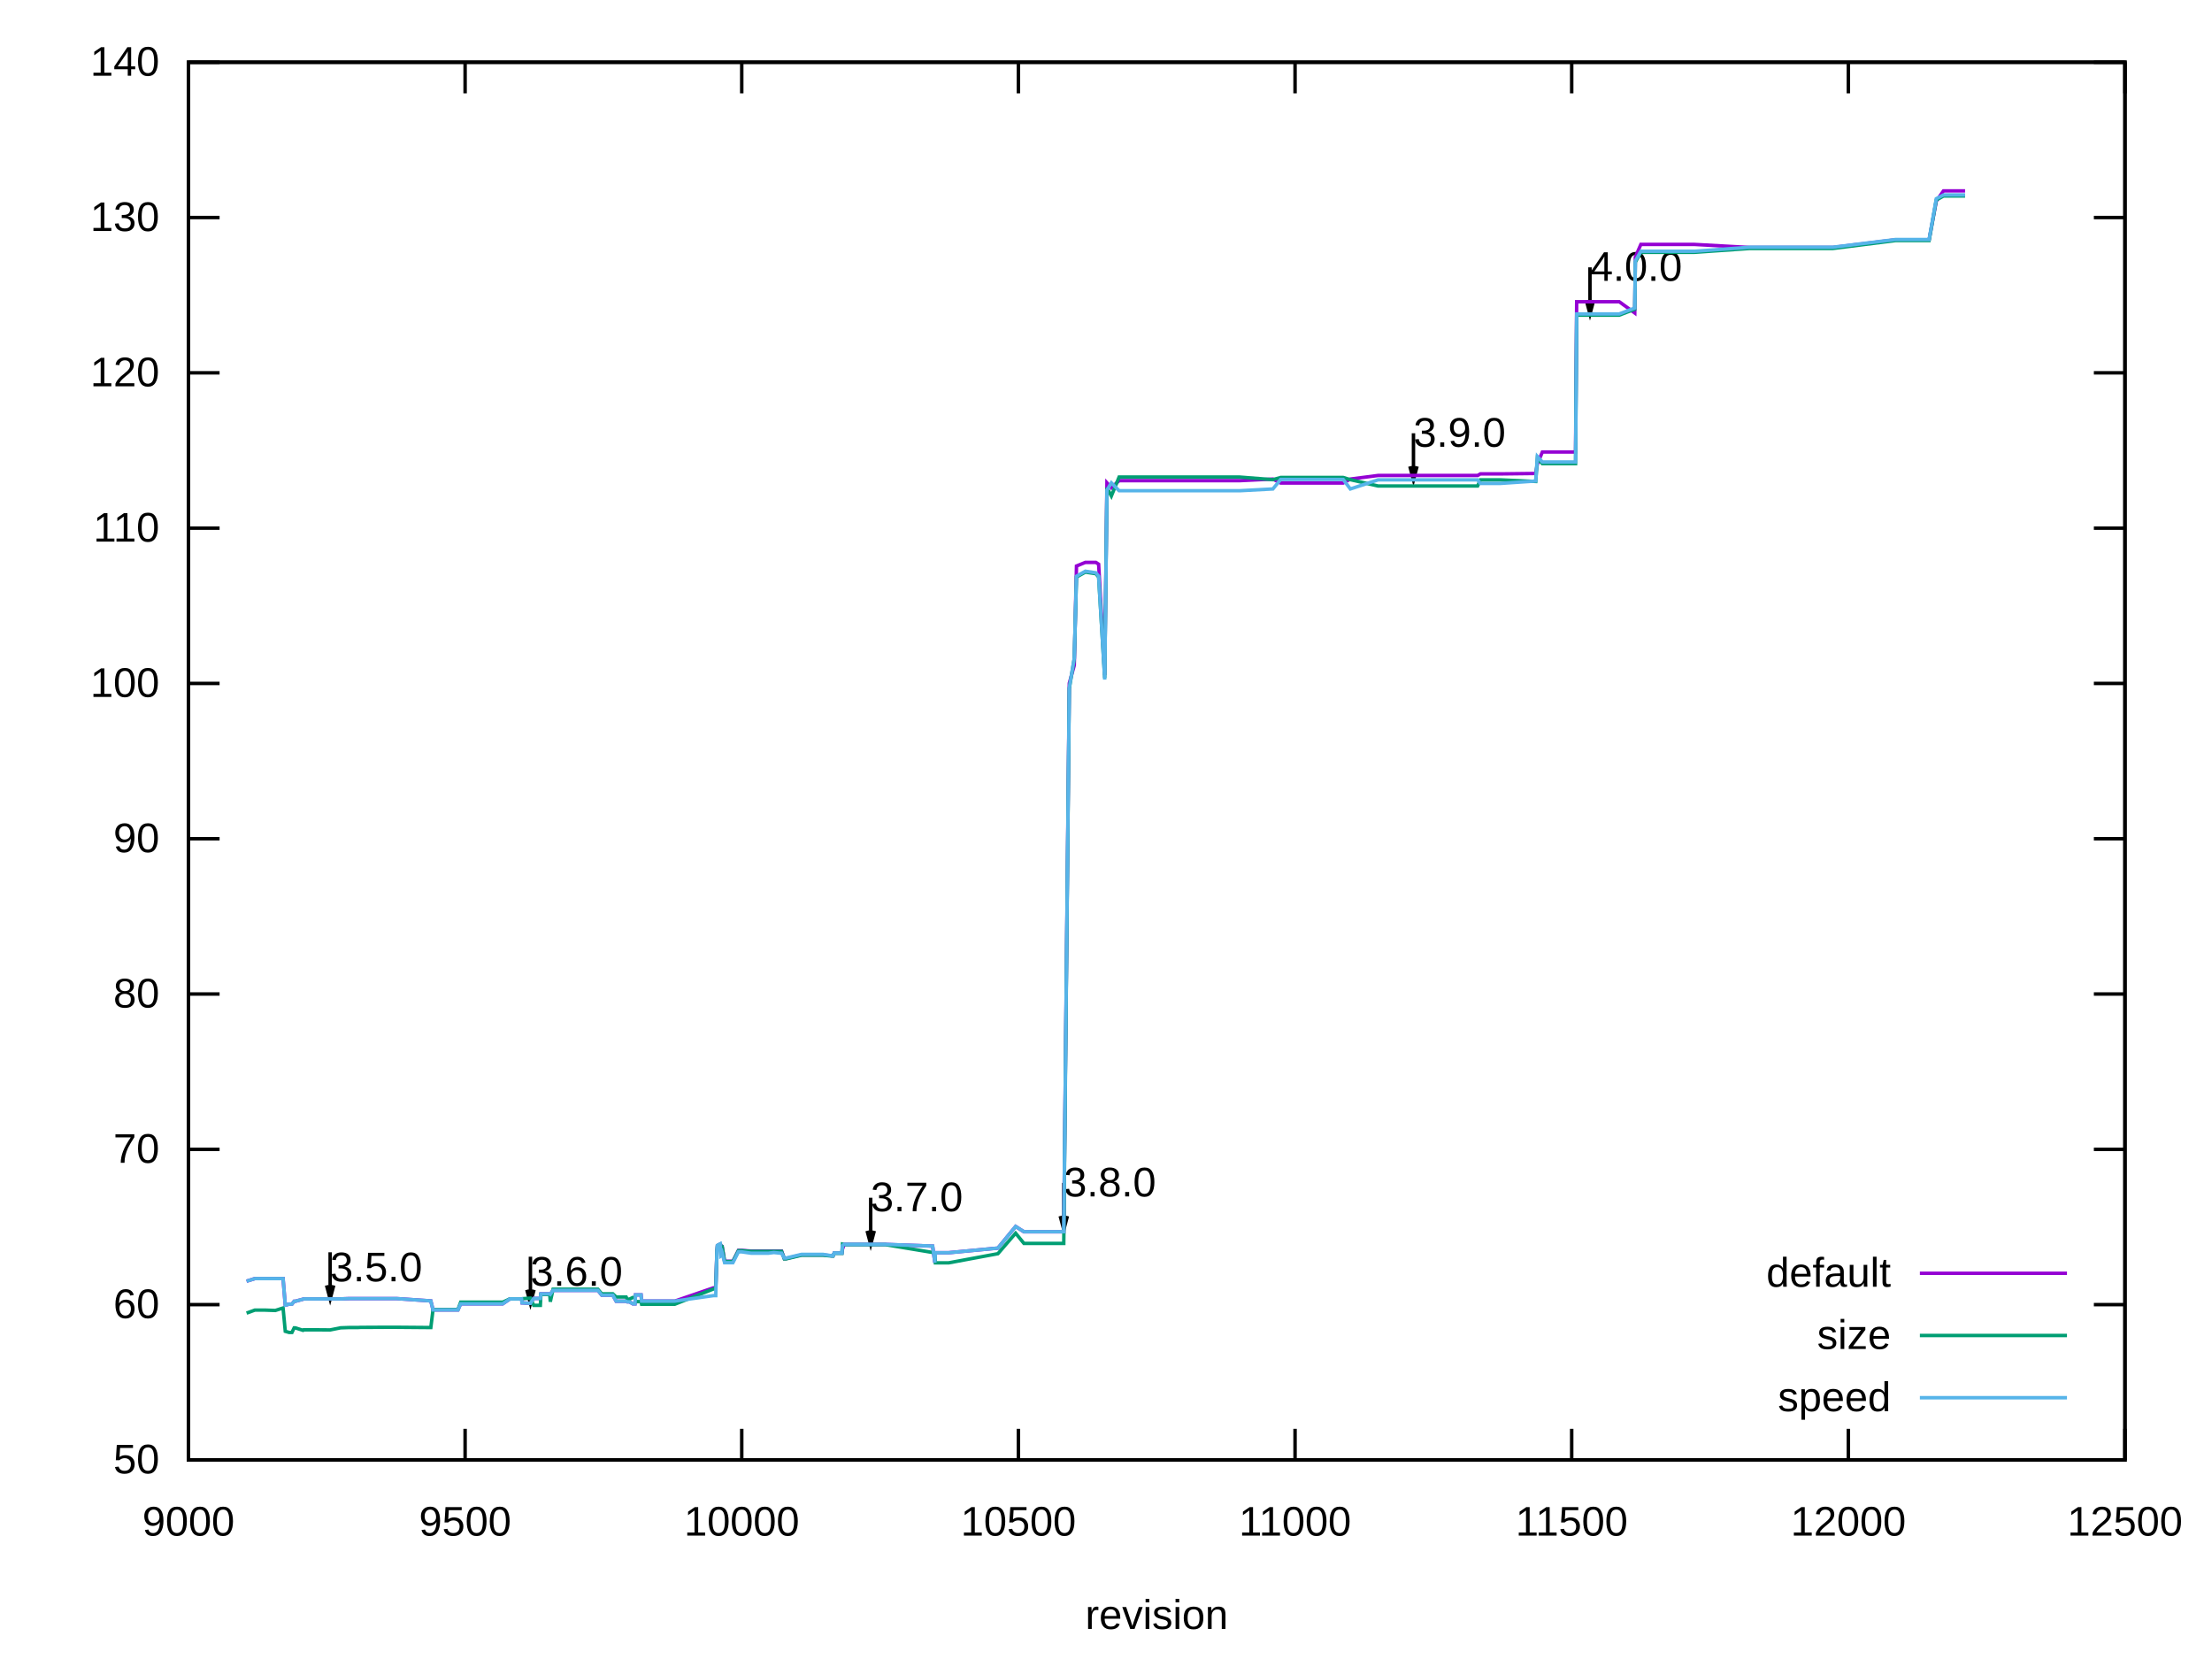
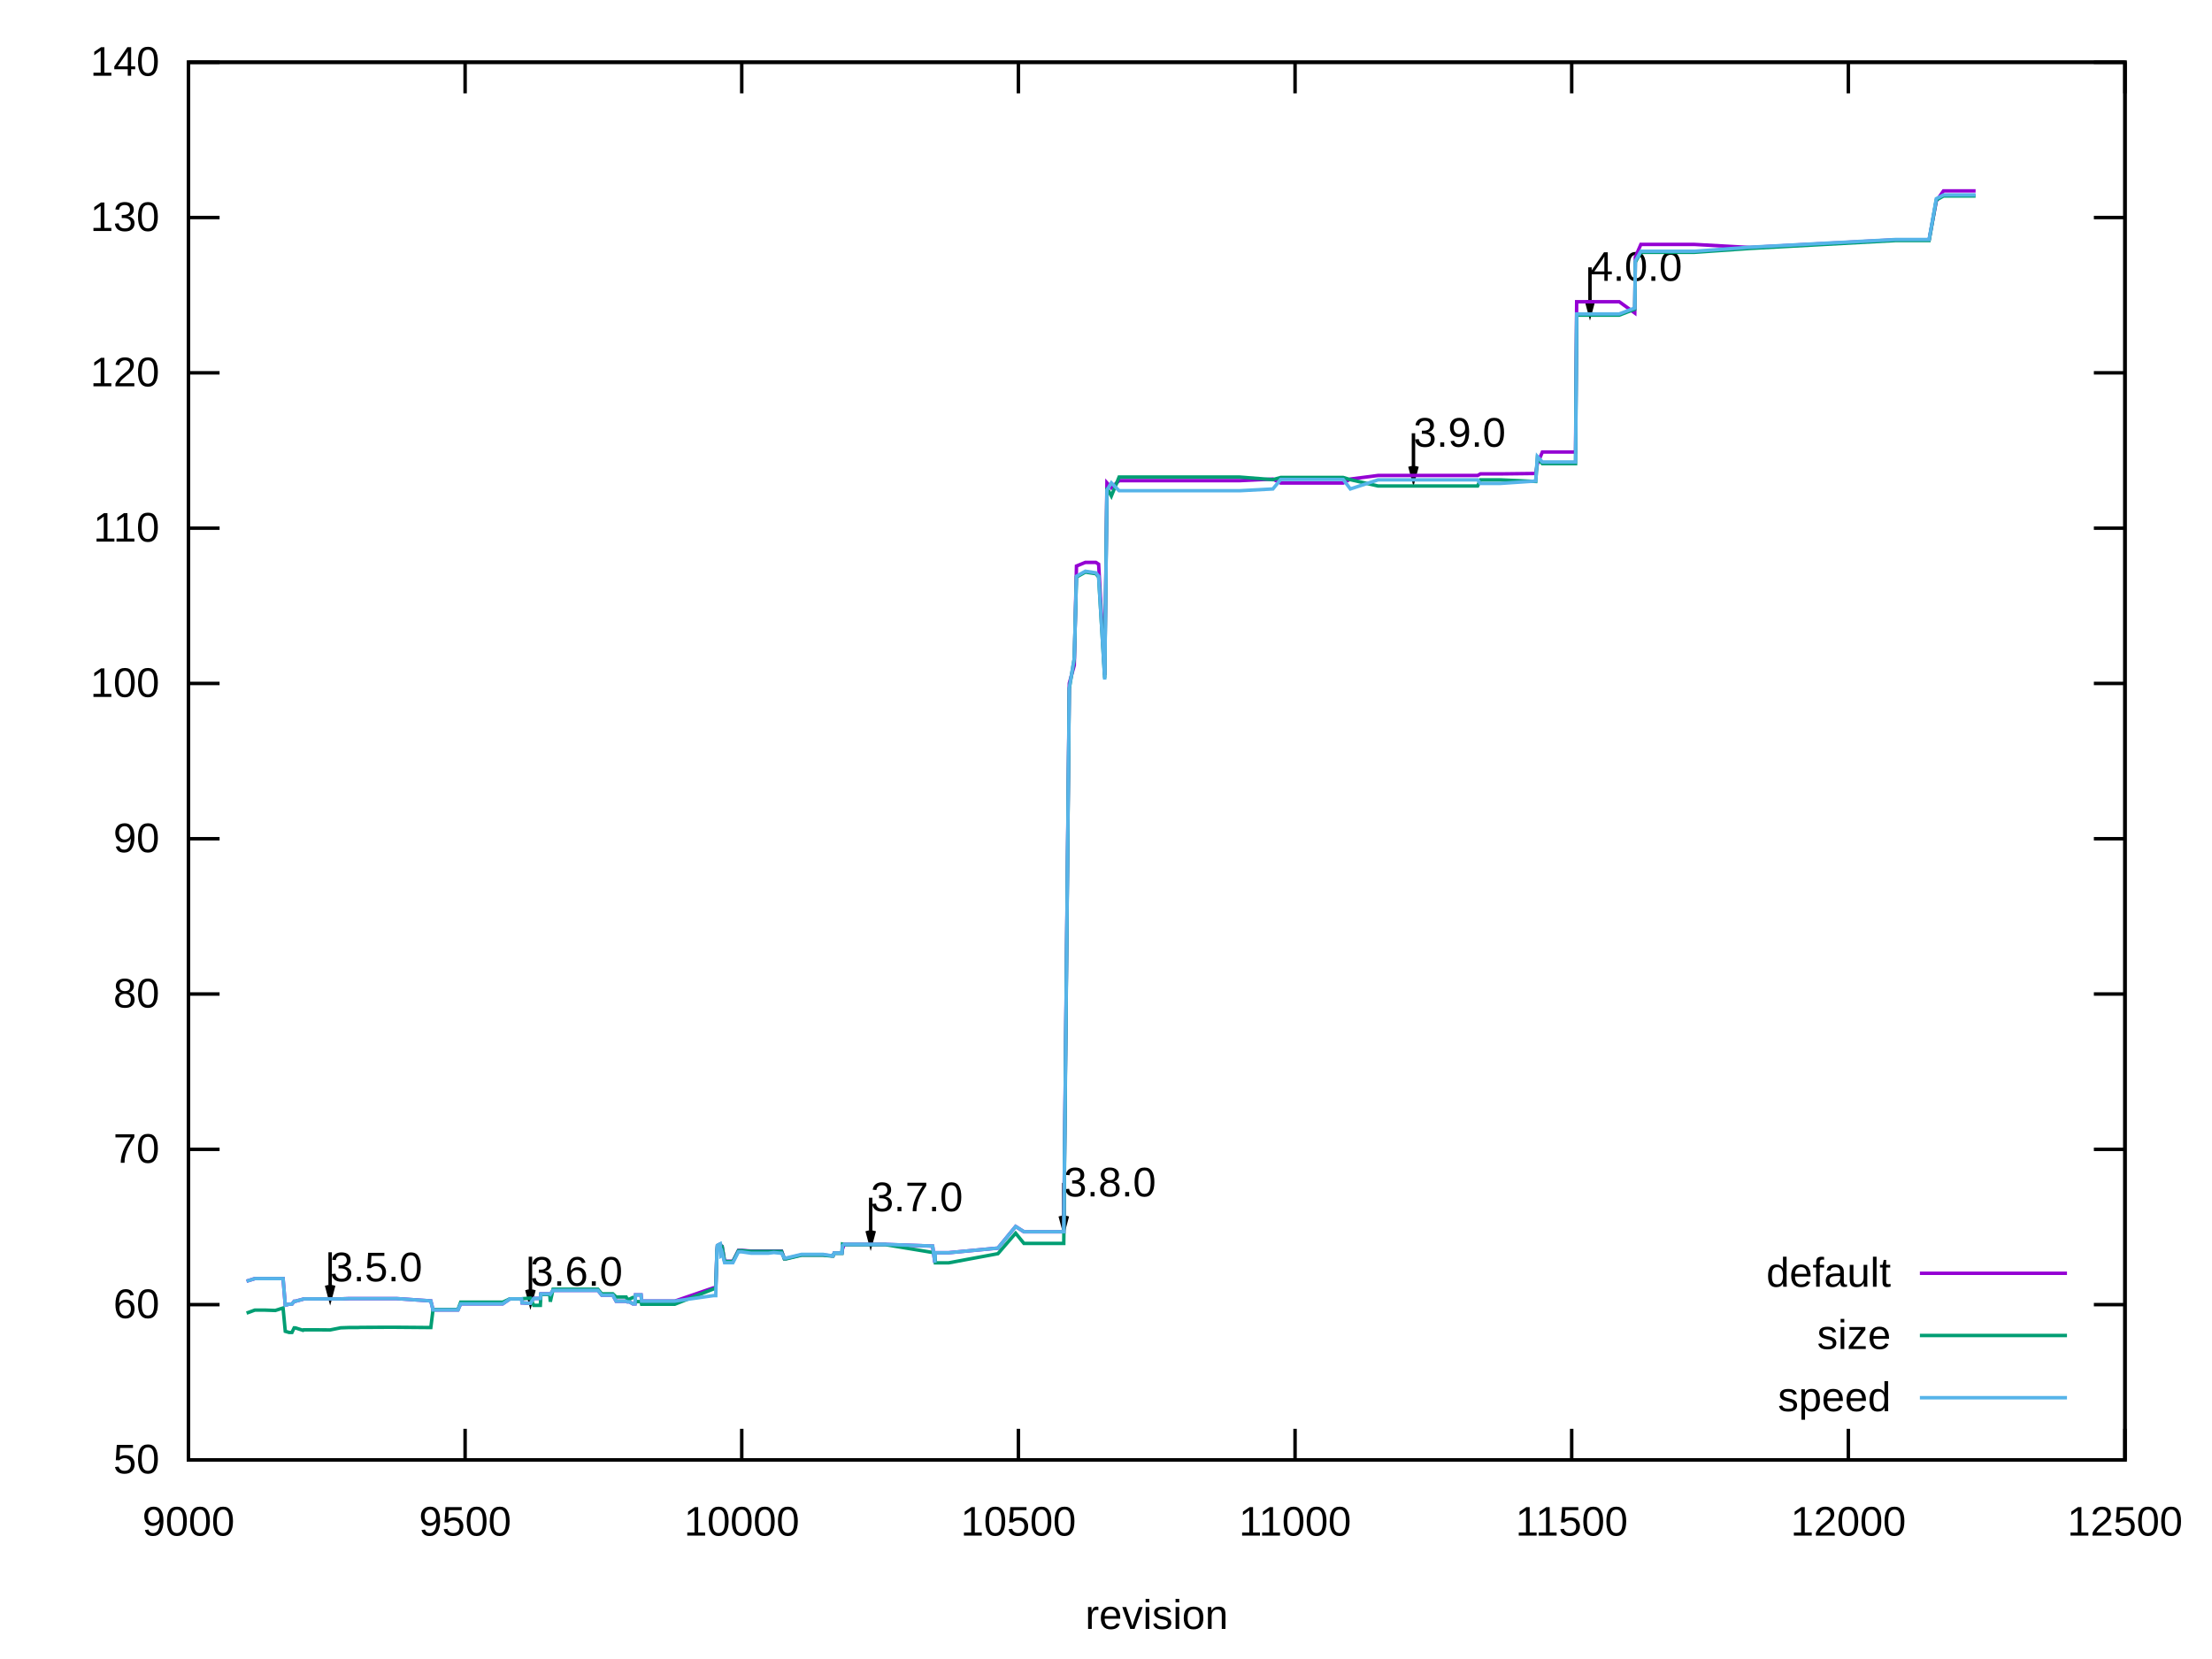
<svg xmlns="http://www.w3.org/2000/svg" xmlns:xlink="http://www.w3.org/1999/xlink" width="640" height="480" viewBox="0 0 640 480">
  <g id="gnuplot_canvas">
    <rect x="0" y="0" width="640" height="480" fill="none" />
    <defs>
      <circle id="gpDot" r="0.5" stroke-width="0.5" stroke="currentColor" />
      <path id="gpPt0" stroke-width="0.222" stroke="currentColor" d="M-1,0 h2 M0,-1 v2" />
      <path id="gpPt1" stroke-width="0.222" stroke="currentColor" d="M-1,-1 L1,1 M1,-1 L-1,1" />
      <path id="gpPt2" stroke-width="0.222" stroke="currentColor" d="M-1,0 L1,0 M0,-1 L0,1 M-1,-1 L1,1 M-1,1 L1,-1" />
      <rect id="gpPt3" stroke-width="0.222" stroke="currentColor" x="-1" y="-1" width="2" height="2" />
      <rect id="gpPt4" stroke-width="0.222" stroke="currentColor" fill="currentColor" x="-1" y="-1" width="2" height="2" />
      <circle id="gpPt5" stroke-width="0.222" stroke="currentColor" cx="0" cy="0" r="1" />
      <use xlink:href="#gpPt5" id="gpPt6" fill="currentColor" stroke="none" />
      <path id="gpPt7" stroke-width="0.222" stroke="currentColor" d="M0,-1.33 L-1.33,0.67 L1.33,0.67 z" />
      <use xlink:href="#gpPt7" id="gpPt8" fill="currentColor" stroke="none" />
      <use xlink:href="#gpPt7" id="gpPt9" stroke="currentColor" transform="rotate(180)" />
      <use xlink:href="#gpPt9" id="gpPt10" fill="currentColor" stroke="none" />
      <use xlink:href="#gpPt3" id="gpPt11" stroke="currentColor" transform="rotate(45)" />
      <use xlink:href="#gpPt11" id="gpPt12" fill="currentColor" stroke="none" />
      <path id="gpPt13" stroke-width="0.222" stroke="currentColor" d="M0,1.330 L1.265,0.411 L0.782,-1.067 L-0.782,-1.076 L-1.265,0.411 z" />
      <use xlink:href="#gpPt13" id="gpPt14" fill="currentColor" stroke="none" />
      <filter id="textbox" filterUnits="objectBoundingBox" x="0" y="0" height="1" width="1">
        <feFlood flood-color="white" flood-opacity="1" result="bgnd" />
        <feComposite in="SourceGraphic" in2="bgnd" operator="atop" />
      </filter>
      <filter id="greybox" filterUnits="objectBoundingBox" x="0" y="0" height="1" width="1">
        <feFlood flood-color="lightgrey" flood-opacity="1" result="grey" />
        <feComposite in="SourceGraphic" in2="grey" operator="atop" />
      </filter>
    </defs>
    <g fill="none" color="white" stroke="currentColor" stroke-width="1.00" stroke-linecap="butt" stroke-linejoin="miter">
</g>
    <g fill="none" color="black" stroke="currentColor" stroke-width="1.00" stroke-linecap="butt" stroke-linejoin="miter">
      <path stroke="black" d="M54.53,422.40 L63.53,422.40 M614.82,422.40 L605.82,422.40  " />
      <g transform="translate(46.14,426.30)" stroke="none" fill="black" font-family="Arial" font-size="12.00" text-anchor="end">
        <text>
          <tspan font-family="Arial"> 50</tspan>
        </text>
      </g>
    </g>
    <g fill="none" color="black" stroke="currentColor" stroke-width="1.00" stroke-linecap="butt" stroke-linejoin="miter">
      <path stroke="black" d="M54.53,377.47 L63.53,377.47 M614.82,377.47 L605.82,377.47  " />
      <g transform="translate(46.14,381.37)" stroke="none" fill="black" font-family="Arial" font-size="12.00" text-anchor="end">
        <text>
          <tspan font-family="Arial"> 60</tspan>
        </text>
      </g>
    </g>
    <g fill="none" color="black" stroke="currentColor" stroke-width="1.00" stroke-linecap="butt" stroke-linejoin="miter">
      <path stroke="black" d="M54.53,332.54 L63.53,332.54 M614.82,332.54 L605.82,332.54  " />
      <g transform="translate(46.14,336.44)" stroke="none" fill="black" font-family="Arial" font-size="12.00" text-anchor="end">
        <text>
          <tspan font-family="Arial"> 70</tspan>
        </text>
      </g>
    </g>
    <g fill="none" color="black" stroke="currentColor" stroke-width="1.00" stroke-linecap="butt" stroke-linejoin="miter">
      <path stroke="black" d="M54.53,287.60 L63.53,287.60 M614.82,287.60 L605.82,287.60  " />
      <g transform="translate(46.14,291.50)" stroke="none" fill="black" font-family="Arial" font-size="12.00" text-anchor="end">
        <text>
          <tspan font-family="Arial"> 80</tspan>
        </text>
      </g>
    </g>
    <g fill="none" color="black" stroke="currentColor" stroke-width="1.00" stroke-linecap="butt" stroke-linejoin="miter">
      <path stroke="black" d="M54.53,242.67 L63.53,242.67 M614.82,242.67 L605.82,242.67  " />
      <g transform="translate(46.14,246.57)" stroke="none" fill="black" font-family="Arial" font-size="12.00" text-anchor="end">
        <text>
          <tspan font-family="Arial"> 90</tspan>
        </text>
      </g>
    </g>
    <g fill="none" color="black" stroke="currentColor" stroke-width="1.00" stroke-linecap="butt" stroke-linejoin="miter">
      <path stroke="black" d="M54.53,197.74 L63.53,197.74 M614.82,197.74 L605.82,197.74  " />
      <g transform="translate(46.14,201.64)" stroke="none" fill="black" font-family="Arial" font-size="12.00" text-anchor="end">
        <text>
          <tspan font-family="Arial"> 100</tspan>
        </text>
      </g>
    </g>
    <g fill="none" color="black" stroke="currentColor" stroke-width="1.00" stroke-linecap="butt" stroke-linejoin="miter">
      <path stroke="black" d="M54.53,152.81 L63.53,152.81 M614.82,152.81 L605.82,152.81  " />
      <g transform="translate(46.14,156.71)" stroke="none" fill="black" font-family="Arial" font-size="12.00" text-anchor="end">
        <text>
          <tspan font-family="Arial"> 110</tspan>
        </text>
      </g>
    </g>
    <g fill="none" color="black" stroke="currentColor" stroke-width="1.00" stroke-linecap="butt" stroke-linejoin="miter">
      <path stroke="black" d="M54.53,107.87 L63.53,107.87 M614.82,107.87 L605.82,107.87  " />
      <g transform="translate(46.14,111.77)" stroke="none" fill="black" font-family="Arial" font-size="12.00" text-anchor="end">
        <text>
          <tspan font-family="Arial"> 120</tspan>
        </text>
      </g>
    </g>
    <g fill="none" color="black" stroke="currentColor" stroke-width="1.00" stroke-linecap="butt" stroke-linejoin="miter">
      <path stroke="black" d="M54.53,62.94 L63.53,62.94 M614.82,62.94 L605.82,62.94  " />
      <g transform="translate(46.14,66.84)" stroke="none" fill="black" font-family="Arial" font-size="12.00" text-anchor="end">
        <text>
          <tspan font-family="Arial"> 130</tspan>
        </text>
      </g>
    </g>
    <g fill="none" color="black" stroke="currentColor" stroke-width="1.00" stroke-linecap="butt" stroke-linejoin="miter">
      <path stroke="black" d="M54.53,18.01 L63.53,18.01 M614.82,18.01 L605.82,18.01  " />
      <g transform="translate(46.14,21.91)" stroke="none" fill="black" font-family="Arial" font-size="12.00" text-anchor="end">
        <text>
          <tspan font-family="Arial"> 140</tspan>
        </text>
      </g>
    </g>
    <g fill="none" color="black" stroke="currentColor" stroke-width="1.00" stroke-linecap="butt" stroke-linejoin="miter">
      <path stroke="black" d="M54.53,422.40 L54.53,413.40 M54.53,18.01 L54.53,27.01  " />
      <g transform="translate(54.53,444.30)" stroke="none" fill="black" font-family="Arial" font-size="12.00" text-anchor="middle">
        <text>
          <tspan font-family="Arial"> 9000</tspan>
        </text>
      </g>
    </g>
    <g fill="none" color="black" stroke="currentColor" stroke-width="1.00" stroke-linecap="butt" stroke-linejoin="miter">
      <path stroke="black" d="M134.57,422.40 L134.57,413.40 M134.57,18.01 L134.57,27.01  " />
      <g transform="translate(134.57,444.30)" stroke="none" fill="black" font-family="Arial" font-size="12.00" text-anchor="middle">
        <text>
          <tspan font-family="Arial"> 9500</tspan>
        </text>
      </g>
    </g>
    <g fill="none" color="black" stroke="currentColor" stroke-width="1.00" stroke-linecap="butt" stroke-linejoin="miter">
      <path stroke="black" d="M214.61,422.40 L214.61,413.40 M214.61,18.01 L214.61,27.01  " />
      <g transform="translate(214.61,444.30)" stroke="none" fill="black" font-family="Arial" font-size="12.00" text-anchor="middle">
        <text>
          <tspan font-family="Arial"> 10000</tspan>
        </text>
      </g>
    </g>
    <g fill="none" color="black" stroke="currentColor" stroke-width="1.00" stroke-linecap="butt" stroke-linejoin="miter">
      <path stroke="black" d="M294.65,422.40 L294.65,413.40 M294.65,18.01 L294.65,27.01  " />
      <g transform="translate(294.65,444.30)" stroke="none" fill="black" font-family="Arial" font-size="12.00" text-anchor="middle">
        <text>
          <tspan font-family="Arial"> 10500</tspan>
        </text>
      </g>
    </g>
    <g fill="none" color="black" stroke="currentColor" stroke-width="1.00" stroke-linecap="butt" stroke-linejoin="miter">
      <path stroke="black" d="M374.70,422.40 L374.70,413.40 M374.70,18.01 L374.70,27.01  " />
      <g transform="translate(374.70,444.30)" stroke="none" fill="black" font-family="Arial" font-size="12.00" text-anchor="middle">
        <text>
          <tspan font-family="Arial"> 11000</tspan>
        </text>
      </g>
    </g>
    <g fill="none" color="black" stroke="currentColor" stroke-width="1.00" stroke-linecap="butt" stroke-linejoin="miter">
      <path stroke="black" d="M454.74,422.40 L454.74,413.40 M454.74,18.01 L454.74,27.01  " />
      <g transform="translate(454.74,444.30)" stroke="none" fill="black" font-family="Arial" font-size="12.00" text-anchor="middle">
        <text>
          <tspan font-family="Arial"> 11500</tspan>
        </text>
      </g>
    </g>
    <g fill="none" color="black" stroke="currentColor" stroke-width="1.00" stroke-linecap="butt" stroke-linejoin="miter">
      <path stroke="black" d="M534.78,422.40 L534.78,413.40 M534.78,18.01 L534.78,27.01  " />
      <g transform="translate(534.78,444.30)" stroke="none" fill="black" font-family="Arial" font-size="12.00" text-anchor="middle">
        <text>
          <tspan font-family="Arial"> 12000</tspan>
        </text>
      </g>
    </g>
    <g fill="none" color="black" stroke="currentColor" stroke-width="1.00" stroke-linecap="butt" stroke-linejoin="miter">
      <path stroke="black" d="M614.82,422.40 L614.82,413.40 M614.82,18.01 L614.82,27.01  " />
      <g transform="translate(614.82,444.30)" stroke="none" fill="black" font-family="Arial" font-size="12.00" text-anchor="middle">
        <text>
          <tspan font-family="Arial"> 12500</tspan>
        </text>
      </g>
    </g>
    <g fill="none" color="black" stroke="currentColor" stroke-width="1.00" stroke-linecap="butt" stroke-linejoin="miter">
</g>
    <g fill="none" color="black" stroke="currentColor" stroke-width="1.00" stroke-linecap="butt" stroke-linejoin="miter">
      <path stroke="black" d="M54.53,18.01 L54.53,422.40 L614.82,422.40 L614.82,18.01 L54.53,18.01 Z  " />
      <g transform="translate(95.51,370.73)" stroke="none" fill="black" font-family="Arial" font-size="12.00" text-anchor="start">
        <text>
          <tspan font-family="Arial">3.5.0</tspan>
        </text>
      </g>
      <g transform="translate(153.46,372.00)" stroke="none" fill="black" font-family="Arial" font-size="12.00" text-anchor="start">
        <text>
          <tspan font-family="Arial">3.6.0</tspan>
        </text>
      </g>
      <g transform="translate(251.91,350.45)" stroke="none" fill="black" font-family="Arial" font-size="12.00" text-anchor="start">
        <text>
          <tspan font-family="Arial">3.7.0</tspan>
        </text>
      </g>
      <g transform="translate(307.78,346.17)" stroke="none" fill="black" font-family="Arial" font-size="12.00" text-anchor="start">
        <text>
          <tspan font-family="Arial">3.8.0</tspan>
        </text>
      </g>
      <g transform="translate(408.95,129.26)" stroke="none" fill="black" font-family="Arial" font-size="12.00" text-anchor="start">
        <text>
          <tspan font-family="Arial">3.9.0</tspan>
        </text>
      </g>
      <g transform="translate(460.02,81.25)" stroke="none" fill="black" font-family="Arial" font-size="12.00" text-anchor="start">
        <text>
          <tspan font-family="Arial">4.0.0</tspan>
        </text>
      </g>
      <path stroke="black" d="M94.48,371.90 L95.52,375.80 L96.56,371.90 M95.52,362.32 L95.52,375.80 M152.43,373.18 L153.47,377.08 L154.51,373.18   M153.47,363.60 L153.47,377.08 M250.88,356.12 L251.92,360.02 L252.96,356.12 M251.92,346.54 L251.92,360.02 M306.75,351.84   L307.79,355.74 L308.83,351.84 M307.79,342.26 L307.79,355.74 M407.92,134.93 L408.96,138.83 L410.00,134.93 M408.96,125.35   L408.96,138.83 M458.99,86.92 L460.03,90.82 L461.07,86.92 M460.03,77.34 L460.03,90.82  " />
    </g>
    <g fill="none" color="black" stroke="currentColor" stroke-width="1.00" stroke-linecap="butt" stroke-linejoin="miter">
      <g transform="translate(334.67,471.30)" stroke="none" fill="black" font-family="Arial" font-size="12.00" text-anchor="middle">
        <text>
          <tspan font-family="Arial">revision</tspan>
        </text>
      </g>
    </g>
    <g fill="none" color="black" stroke="currentColor" stroke-width="1.00" stroke-linecap="butt" stroke-linejoin="miter">
</g>
    <g id="gnuplot_plot_1">
      <g fill="none" color="black" stroke="currentColor" stroke-width="1.00" stroke-linecap="butt" stroke-linejoin="miter">
        <g transform="translate(547.09,372.30)" stroke="none" fill="black" font-family="Arial" font-size="12.00" text-anchor="end">
          <text>
            <tspan font-family="Arial">default</tspan>
          </text>
        </g>
      </g>
      <g fill="none" color="black" stroke="currentColor" stroke-width="1.00" stroke-linecap="butt" stroke-linejoin="miter">
-         <path stroke="rgb(148,   0, 211)" d="M555.48,368.40 L598.04,368.40 M71.34,370.69 L73.74,369.93 L74.38,369.93 L74.86,369.93 L76.62,369.93 L79.66,369.93   L81.90,369.93 L82.54,377.62 L83.67,377.32 L84.47,377.32 L85.11,376.50 L85.43,376.50 L87.67,375.90 L87.83,375.81   L89.43,375.81 L91.83,375.81 L95.51,375.81 L98.55,375.81 L101.11,375.72 L103.68,375.72 L104.32,375.72 L105.60,375.72   L111.20,375.72 L114.72,375.72 L124.65,376.39 L125.29,379.00 L125.77,379.00 L126.89,379.00 L128.33,379.00 L131.05,379.00   L132.49,379.00 L133.29,377.23 L133.45,377.23 L134.25,377.23 L137.93,377.23 L140.97,377.23 L142.58,377.23 L145.46,377.23   L147.54,375.81 L148.82,375.81 L149.94,375.81 L150.74,375.81 L150.90,375.81 L151.06,376.97 L151.22,376.97 L153.46,377.10   L154.42,375.67 L155.70,375.67 L156.18,375.67 L156.34,375.67 L156.50,374.35 L156.66,374.35 L156.98,374.35 L157.78,374.35   L157.94,374.35 L158.42,374.35 L158.74,374.35 L159.06,374.35 L159.22,374.48 L160.02,373.34 L160.50,373.34 L160.83,373.34   L160.99,373.34 L161.15,373.34 L163.23,373.34 L167.71,373.34 L171.39,373.34 L172.99,373.34 L174.11,374.73 L174.75,374.73   L176.35,374.73 L176.83,374.73 L176.99,374.73 L177.15,374.73 L177.31,374.73 L178.27,376.48 L180.03,376.48 L181.00,376.48   L181.16,376.48 L181.48,376.66 L182.12,376.66 L183.08,377.23 L183.72,377.23 L183.88,374.65 L185.00,374.65 L185.48,374.65   L185.64,376.45 L185.80,376.45 L187.40,376.45 L187.72,376.45 L188.36,376.45 L195.24,376.45 L206.45,372.60 L207.09,372.60   L207.41,362.32 L207.57,360.36 L208.37,359.94 L208.53,360.16 L208.85,361.18 L209.01,361.05 L209.65,364.93 L210.77,364.93   L212.05,364.93 L213.65,361.78 L214.13,361.78 L214.61,361.78 L217.33,361.98 L222.30,361.98 L223.90,361.98 L225.66,361.98   L226.14,361.98 L226.94,364.15 L227.42,364.15 L231.90,363.09 L234.46,363.09 L238.15,363.09 L240.71,363.35 L241.03,363.35   L241.35,362.55 L242.47,362.55 L243.59,362.55 L243.75,361.44 L244.23,360.05 L245.35,360.05 L248.07,360.05 L248.39,360.05   L256.23,360.05 L269.84,360.54 L270.48,365.32 L270.64,362.45 L273.20,362.45 L273.36,362.45 L274.48,362.45 L288.73,361.11   L293.85,354.86 L296.26,356.39 L301.06,356.39 L303.94,356.39 L307.78,356.39 L309.38,197.69 L310.82,192.51 L311.46,163.77   L314.02,162.72 L317.07,162.72 L317.87,163.24 L319.63,195.30 L320.27,139.70 L321.55,141.13 L323.79,139.07 L338.68,139.07   L339.80,139.07 L340.44,139.07 L340.60,139.07 L340.76,139.07 L341.08,139.07 L342.68,139.07 L358.69,139.07 L368.29,138.61   L370.53,139.75 L388.62,139.75 L390.70,138.61 L398.71,137.57 L408.95,137.57 L416.32,137.57 L427.52,137.57 L428.32,137.11   L434.09,137.11 L444.33,136.99 L444.81,134.25 L446.25,130.78 L455.86,130.78 L456.18,87.30 L460.02,87.30 L468.50,87.30   L472.99,90.56 L473.15,74.39 L474.75,70.72 L475.55,70.72 L475.71,70.72 L476.67,70.72 L476.83,70.72 L490.28,70.72   L506.28,71.60 L530.30,71.60 L548.39,69.38 L554.15,69.38 L558.15,69.38 L560.23,58.17 L562.31,55.23 L568.56,55.23    " />
+         <path stroke="rgb(148,   0, 211)" d="M555.48,368.40 L598.04,368.40 M71.34,370.69 L73.74,369.93 L74.38,369.93 L74.86,369.93 L76.62,369.93 L79.66,369.93   L81.90,369.93 L82.54,377.62 L83.67,377.32 L84.47,377.32 L85.11,376.50 L85.43,376.50 L87.67,375.90 L87.83,375.81   L89.43,375.81 L91.83,375.81 L95.51,375.81 L98.55,375.81 L101.11,375.72 L103.68,375.72 L104.32,375.72 L105.60,375.72   L111.20,375.72 L114.72,375.72 L124.65,376.39 L125.29,379.00 L125.77,379.00 L126.89,379.00 L128.33,379.00 L131.05,379.00   L132.49,379.00 L133.29,377.23 L133.45,377.23 L134.25,377.23 L137.93,377.23 L140.97,377.23 L142.58,377.23 L145.46,377.23   L147.54,375.81 L148.82,375.81 L149.94,375.81 L150.74,375.81 L150.90,375.81 L151.06,376.97 L151.22,376.97 L153.46,377.10   L154.42,375.67 L155.70,375.67 L156.18,375.67 L156.34,375.67 L156.50,374.35 L156.66,374.35 L156.98,374.35 L157.78,374.35   L157.94,374.35 L158.42,374.35 L158.74,374.35 L159.06,374.35 L159.22,374.48 L160.02,373.34 L160.50,373.34 L160.83,373.34   L160.99,373.34 L161.15,373.34 L163.23,373.34 L167.71,373.34 L171.39,373.34 L172.99,373.34 L174.11,374.73 L174.75,374.73   L176.35,374.73 L176.83,374.73 L176.99,374.73 L177.15,374.73 L177.31,374.73 L178.27,376.48 L180.03,376.48 L181.00,376.48   L181.16,376.48 L181.48,376.66 L182.12,376.66 L183.08,377.23 L183.72,377.23 L183.88,374.65 L185.00,374.65 L185.48,374.65   L185.64,376.45 L185.80,376.45 L187.40,376.45 L187.72,376.45 L188.36,376.45 L195.24,376.45 L206.45,372.60 L207.09,372.60   L207.41,362.32 L207.57,360.36 L208.37,359.94 L208.53,360.16 L208.85,361.18 L209.01,361.05 L209.65,364.93 L210.77,364.93   L212.05,364.93 L213.65,361.78 L214.13,361.78 L214.61,361.78 L217.33,361.98 L222.30,361.98 L223.90,361.98 L225.66,361.98   L226.14,361.98 L226.94,364.15 L227.42,364.15 L231.90,363.09 L234.46,363.09 L238.15,363.09 L240.71,363.35 L241.03,363.35   L241.35,362.55 L242.47,362.55 L243.59,362.55 L243.75,361.44 L244.23,360.05 L245.35,360.05 L248.07,360.05 L248.39,360.05   L256.23,360.05 L269.84,360.54 L270.48,365.32 L270.64,362.45 L273.20,362.45 L273.36,362.45 L274.48,362.45 L288.73,361.11   L293.85,354.86 L296.26,356.39 L301.06,356.39 L303.94,356.39 L307.78,356.39 L309.38,197.69 L310.82,192.51 L311.46,163.77   L314.02,162.72 L317.07,162.72 L317.87,163.24 L319.63,195.30 L320.27,139.70 L321.55,141.13 L323.79,139.07 L338.68,139.07   L339.80,139.07 L340.44,139.07 L340.60,139.07 L340.76,139.07 L341.08,139.07 L342.68,139.07 L358.69,139.07 L368.29,138.61   L370.53,139.75 L388.62,139.75 L390.70,138.61 L398.71,137.57 L408.95,137.57 L416.32,137.57 L427.52,137.57 L428.32,137.11   L434.09,137.11 L444.33,136.99 L444.81,134.25 L446.25,130.78 L455.86,130.78 L456.18,87.30 L460.02,87.30 L468.50,87.30   L472.99,90.56 L473.15,74.39 L474.75,70.72 L475.55,70.72 L475.71,70.72 L476.67,70.72 L476.83,70.72 L490.28,70.72   L506.28,71.60 L548.39,69.38 L550.47,69.38 L553.03,69.38 L554.15,69.38 L558.15,69.38 L560.23,58.17 L562.31,55.23   L568.56,55.23 L571.60,55.23  " />
      </g>
    </g>
    <g id="gnuplot_plot_2">
      <g fill="none" color="black" stroke="currentColor" stroke-width="1.00" stroke-linecap="butt" stroke-linejoin="miter">
        <g transform="translate(547.09,390.30)" stroke="none" fill="black" font-family="Arial" font-size="12.00" text-anchor="end">
          <text>
            <tspan font-family="Arial">size</tspan>
          </text>
        </g>
      </g>
      <g fill="none" color="black" stroke="currentColor" stroke-width="1.00" stroke-linecap="butt" stroke-linejoin="miter">
-         <path stroke="rgb(  0, 158, 115)" d="M555.48,386.40 L598.04,386.40 M71.34,379.93 L73.74,379.05 L74.38,379.05 L74.86,379.05 L76.62,379.05 L79.66,379.16   L81.90,378.44 L82.54,385.19 L83.67,385.52 L84.47,385.52 L85.11,384.19 L85.43,384.19 L87.67,384.90 L87.83,384.76   L89.43,384.76 L91.83,384.76 L95.51,384.79 L98.55,384.18 L101.11,384.09 L103.68,384.09 L104.32,384.05 L105.60,384.05   L111.20,384.02 L114.72,384.02 L124.65,384.10 L125.29,378.91 L125.77,378.91 L126.89,378.91 L128.33,378.91 L131.05,378.91   L132.49,378.91 L133.29,376.76 L133.45,376.76 L134.25,376.76 L137.93,376.76 L140.97,376.76 L142.58,376.76 L145.46,376.76   L147.54,375.80 L148.82,375.80 L149.94,375.80 L150.74,375.80 L150.90,375.80 L151.06,375.76 L151.22,375.75 L153.46,375.59   L154.42,377.68 L155.70,377.68 L156.18,377.68 L156.34,377.68 L156.50,374.53 L156.66,374.53 L156.98,374.53 L157.78,374.53   L157.94,374.53 L158.42,374.53 L158.74,374.53 L159.06,374.53 L159.22,376.63 L160.02,373.02 L160.50,373.02 L160.83,373.02   L160.99,373.02 L161.15,373.02 L163.23,373.02 L167.71,373.02 L171.39,373.02 L172.99,373.02 L174.11,374.35 L174.75,374.35   L176.35,374.35 L176.83,374.35 L176.99,374.35 L177.15,374.35 L177.31,374.35 L178.27,375.26 L180.03,375.26 L181.00,375.26   L181.16,375.26 L181.48,375.88 L182.12,375.88 L183.08,375.41 L183.72,375.41 L183.88,376.60 L185.00,376.60 L185.48,376.60   L185.64,377.35 L185.80,377.35 L187.40,377.35 L187.72,377.35 L188.36,377.35 L195.24,377.35 L206.45,372.93 L207.09,372.93   L207.41,362.39 L207.57,360.40 L208.37,359.98 L208.53,360.20 L208.85,361.22 L209.01,361.09 L209.65,364.99 L210.77,364.99   L212.05,364.99 L213.65,361.85 L214.13,361.85 L214.61,361.85 L217.33,362.05 L222.30,362.05 L223.90,362.05 L225.66,362.05   L226.14,362.05 L226.94,364.24 L227.42,364.24 L231.90,363.18 L234.46,363.18 L238.15,363.18 L240.71,363.42 L241.03,363.42   L241.35,362.63 L242.47,362.63 L243.59,362.63 L243.75,359.98 L244.23,360.12 L245.35,360.12 L248.07,360.12 L248.39,360.12   L256.23,360.12 L269.84,362.38 L270.48,362.52 L270.64,365.38 L273.20,365.38 L273.36,365.38 L274.48,365.38 L288.73,362.73   L293.85,356.80 L296.26,359.76 L301.06,359.76 L303.94,359.76 L307.78,359.76 L309.38,199.22 L310.82,190.57 L311.46,166.96   L314.02,165.53 L317.07,165.99 L317.87,166.96 L319.63,196.16 L320.27,141.13 L321.55,143.51 L323.79,138.03 L338.68,138.03   L339.80,138.03 L340.44,138.03 L340.60,138.03 L340.76,138.03 L341.08,138.03 L342.68,138.03 L358.69,138.03 L368.29,138.78   L370.53,138.15 L388.62,138.15 L390.70,138.78 L398.71,140.61 L408.95,140.61 L416.32,140.61 L427.52,140.61 L428.32,138.84   L434.09,138.84 L444.33,139.30 L444.81,132.61 L446.25,134.14 L455.86,134.14 L456.18,91.18 L460.02,91.18 L468.50,91.18   L472.99,89.45 L473.15,75.84 L474.75,73.00 L475.55,73.00 L475.71,73.00 L476.67,73.00 L476.83,73.00 L490.28,73.00   L506.28,71.89 L530.30,71.89 L548.39,69.60 L554.15,69.60 L558.15,69.60 L560.23,57.86 L562.31,56.71 L568.56,56.71    " />
+         <path stroke="rgb(  0, 158, 115)" d="M555.48,386.40 L598.04,386.40 M71.34,379.93 L73.74,379.05 L74.38,379.05 L74.86,379.05 L76.62,379.05 L79.66,379.16   L81.90,378.44 L82.54,385.19 L83.67,385.52 L84.47,385.52 L85.11,384.19 L85.43,384.19 L87.67,384.90 L87.83,384.76   L89.43,384.76 L91.83,384.76 L95.51,384.79 L98.55,384.18 L101.11,384.09 L103.68,384.09 L104.32,384.05 L105.60,384.05   L111.20,384.02 L114.72,384.02 L124.65,384.10 L125.29,378.91 L125.77,378.91 L126.89,378.91 L128.33,378.91 L131.05,378.91   L132.49,378.91 L133.29,376.76 L133.45,376.76 L134.25,376.76 L137.93,376.76 L140.97,376.76 L142.58,376.76 L145.46,376.76   L147.54,375.80 L148.82,375.80 L149.94,375.80 L150.74,375.80 L150.90,375.80 L151.06,375.76 L151.22,375.75 L153.46,375.59   L154.42,377.68 L155.70,377.68 L156.18,377.68 L156.34,377.68 L156.50,374.53 L156.66,374.53 L156.98,374.53 L157.78,374.53   L157.94,374.53 L158.42,374.53 L158.74,374.53 L159.06,374.53 L159.22,376.63 L160.02,373.02 L160.50,373.02 L160.83,373.02   L160.99,373.02 L161.15,373.02 L163.23,373.02 L167.71,373.02 L171.39,373.02 L172.99,373.02 L174.11,374.35 L174.75,374.35   L176.35,374.35 L176.83,374.35 L176.99,374.35 L177.15,374.35 L177.31,374.35 L178.27,375.26 L180.03,375.26 L181.00,375.26   L181.16,375.26 L181.48,375.88 L182.12,375.88 L183.08,375.41 L183.72,375.41 L183.88,376.60 L185.00,376.60 L185.48,376.60   L185.64,377.35 L185.80,377.35 L187.40,377.35 L187.72,377.35 L188.36,377.35 L195.24,377.35 L206.45,372.93 L207.09,372.93   L207.41,362.39 L207.57,360.40 L208.37,359.98 L208.53,360.20 L208.85,361.22 L209.01,361.09 L209.65,364.99 L210.77,364.99   L212.05,364.99 L213.65,361.85 L214.13,361.85 L214.61,361.85 L217.33,362.05 L222.30,362.05 L223.90,362.05 L225.66,362.05   L226.14,362.05 L226.94,364.24 L227.42,364.24 L231.90,363.18 L234.46,363.18 L238.15,363.18 L240.71,363.42 L241.03,363.42   L241.35,362.63 L242.47,362.63 L243.59,362.63 L243.75,359.98 L244.23,360.12 L245.35,360.12 L248.07,360.12 L248.39,360.12   L256.23,360.12 L269.84,362.38 L270.48,362.52 L270.64,365.38 L273.20,365.38 L273.36,365.38 L274.48,365.38 L288.73,362.73   L293.85,356.80 L296.26,359.76 L301.06,359.76 L303.94,359.76 L307.78,359.76 L309.38,199.22 L310.82,190.57 L311.46,166.96   L314.02,165.53 L317.07,165.99 L317.87,166.96 L319.63,196.16 L320.27,141.13 L321.55,143.51 L323.79,138.03 L338.68,138.03   L339.80,138.03 L340.44,138.03 L340.60,138.03 L340.76,138.03 L341.08,138.03 L342.68,138.03 L358.69,138.03 L368.29,138.78   L370.53,138.15 L388.62,138.15 L390.70,138.78 L398.71,140.61 L408.95,140.61 L416.32,140.61 L427.52,140.61 L428.32,138.84   L434.09,138.84 L444.33,139.30 L444.81,132.61 L446.25,134.14 L455.86,134.14 L456.18,91.18 L460.02,91.18 L468.50,91.18   L472.99,89.45 L473.15,75.84 L474.75,73.00 L475.55,73.00 L475.71,73.00 L476.67,73.00 L476.83,73.00 L490.28,73.00   L506.28,71.89 L548.39,69.60 L550.47,69.60 L553.03,69.60 L554.15,69.60 L558.15,69.60 L560.23,57.86 L562.31,56.71   L568.56,56.71 L571.60,56.71  " />
      </g>
    </g>
    <g id="gnuplot_plot_3">
      <g fill="none" color="black" stroke="currentColor" stroke-width="1.00" stroke-linecap="butt" stroke-linejoin="miter">
        <g transform="translate(547.09,408.30)" stroke="none" fill="black" font-family="Arial" font-size="12.00" text-anchor="end">
          <text>
            <tspan font-family="Arial">speed</tspan>
          </text>
        </g>
      </g>
      <g fill="none" color="black" stroke="currentColor" stroke-width="1.00" stroke-linecap="butt" stroke-linejoin="miter">
-         <path stroke="rgb( 86, 180, 233)" d="M555.48,404.40 L598.04,404.40 M71.34,370.69 L73.74,369.93 L74.38,369.93 L74.86,369.93 L76.62,369.93 L79.66,369.93   L81.90,369.93 L82.54,377.62 L83.67,377.32 L84.47,377.32 L85.11,376.50 L85.43,376.50 L87.67,375.90 L87.83,375.81   L89.43,375.81 L91.83,375.81 L95.51,375.81 L98.55,375.81 L101.11,375.72 L103.68,375.72 L104.32,375.72 L105.60,375.72   L111.20,375.72 L114.72,375.72 L124.65,376.39 L125.29,379.00 L125.77,379.00 L126.89,379.00 L128.33,379.00 L131.05,379.00   L132.49,379.00 L133.29,377.23 L133.45,377.23 L134.25,377.23 L137.93,377.23 L140.97,377.23 L142.58,377.23 L145.46,377.23   L147.54,375.81 L148.82,375.81 L149.94,375.81 L150.74,375.81 L150.90,375.81 L151.06,376.97 L151.22,376.97 L153.46,377.10   L154.42,375.67 L155.70,375.67 L156.18,375.67 L156.34,375.67 L156.50,374.35 L156.66,374.35 L156.98,374.35 L157.78,374.35   L157.94,374.35 L158.42,374.35 L158.74,374.35 L159.06,374.35 L159.22,374.48 L160.02,373.34 L160.50,373.34 L160.83,373.34   L160.99,373.34 L161.15,373.34 L163.23,373.34 L167.71,373.34 L171.39,373.34 L172.99,373.34 L174.11,374.73 L174.75,374.73   L176.35,374.73 L176.83,374.73 L176.99,374.73 L177.15,374.73 L177.31,374.73 L178.27,376.48 L180.03,376.48 L181.00,376.48   L181.16,376.48 L181.48,376.66 L182.12,376.66 L183.08,377.23 L183.72,377.23 L183.88,374.65 L185.00,374.65 L185.48,374.65   L185.64,376.45 L185.80,376.45 L187.40,376.45 L187.72,376.45 L188.36,376.45 L195.24,376.45 L206.45,374.86 L207.09,374.86   L207.41,362.32 L207.57,360.32 L208.37,359.90 L208.53,363.42 L208.85,363.20 L209.01,362.73 L209.65,365.34 L210.77,365.34   L212.05,365.34 L213.65,362.20 L214.13,362.20 L214.61,362.20 L217.33,362.59 L222.30,362.59 L223.90,362.39 L225.66,362.57   L226.14,362.57 L226.94,363.99 L227.42,363.99 L231.90,362.93 L234.46,362.93 L238.15,362.93 L240.71,363.33 L241.03,363.33   L241.35,362.54 L242.47,362.54 L243.59,362.54 L243.75,360.40 L244.23,360.03 L245.35,360.03 L248.07,360.03 L248.39,360.03   L256.23,360.03 L269.84,360.52 L270.48,365.30 L270.64,362.45 L273.20,362.45 L273.36,362.45 L274.48,362.45 L288.73,361.11   L293.85,354.86 L296.26,356.37 L301.06,356.37 L303.94,356.37 L307.78,356.37 L309.38,199.04 L310.82,190.39 L311.46,166.71   L314.02,165.27 L317.07,165.73 L317.87,166.71 L319.63,196.62 L320.27,141.81 L321.55,139.70 L323.79,141.98 L338.68,141.98   L339.80,141.98 L340.44,141.98 L340.60,141.98 L340.76,141.98 L341.08,141.98 L342.68,141.98 L358.69,141.98 L368.29,141.47   L370.53,138.72 L388.62,138.72 L390.70,141.47 L398.71,138.84 L408.95,138.84 L416.32,138.84 L427.52,138.84 L428.32,139.87   L434.09,139.87 L444.33,139.18 L444.81,132.08 L446.25,133.67 L455.86,133.67 L456.18,90.83 L460.02,90.83 L468.50,90.83   L472.99,89.11 L473.15,75.48 L474.75,72.70 L475.55,72.70 L475.71,72.70 L476.67,72.70 L476.83,72.70 L490.28,72.70   L506.28,71.52 L530.30,71.52 L548.39,69.30 L554.15,69.30 L558.15,69.30 L560.23,57.48 L562.31,56.40 L568.56,56.40    " />
+         <path stroke="rgb( 86, 180, 233)" d="M555.48,404.40 L598.04,404.40 M71.34,370.69 L73.74,369.93 L74.38,369.93 L74.86,369.93 L76.62,369.93 L79.66,369.93   L81.90,369.93 L82.54,377.62 L83.67,377.32 L84.47,377.32 L85.11,376.50 L85.43,376.50 L87.67,375.90 L87.83,375.81   L89.43,375.81 L91.83,375.81 L95.51,375.81 L98.55,375.81 L101.11,375.72 L103.68,375.72 L104.32,375.72 L105.60,375.72   L111.20,375.72 L114.72,375.72 L124.65,376.39 L125.29,379.00 L125.77,379.00 L126.89,379.00 L128.33,379.00 L131.05,379.00   L132.49,379.00 L133.29,377.23 L133.45,377.23 L134.25,377.23 L137.93,377.23 L140.97,377.23 L142.58,377.23 L145.46,377.23   L147.54,375.81 L148.82,375.81 L149.94,375.81 L150.74,375.81 L150.90,375.81 L151.06,376.97 L151.22,376.97 L153.46,377.10   L154.42,375.67 L155.70,375.67 L156.18,375.67 L156.34,375.67 L156.50,374.35 L156.66,374.35 L156.98,374.35 L157.78,374.35   L157.94,374.35 L158.42,374.35 L158.74,374.35 L159.06,374.35 L159.22,374.48 L160.02,373.34 L160.50,373.34 L160.83,373.34   L160.99,373.34 L161.15,373.34 L163.23,373.34 L167.71,373.34 L171.39,373.34 L172.99,373.34 L174.11,374.73 L174.75,374.73   L176.35,374.73 L176.83,374.73 L176.99,374.73 L177.15,374.73 L177.31,374.73 L178.27,376.48 L180.03,376.48 L181.00,376.48   L181.16,376.48 L181.48,376.66 L182.12,376.66 L183.08,377.23 L183.72,377.23 L183.88,374.65 L185.00,374.65 L185.48,374.65   L185.64,376.45 L185.80,376.45 L187.40,376.45 L187.72,376.45 L188.36,376.45 L195.24,376.45 L206.45,374.86 L207.09,374.86   L207.41,362.32 L207.57,360.32 L208.37,359.90 L208.53,363.42 L208.85,363.20 L209.01,362.73 L209.65,365.34 L210.77,365.34   L212.05,365.34 L213.65,362.20 L214.13,362.20 L214.61,362.20 L217.33,362.59 L222.30,362.59 L223.90,362.39 L225.66,362.57   L226.14,362.57 L226.94,363.99 L227.42,363.99 L231.90,362.93 L234.46,362.93 L238.15,362.93 L240.71,363.33 L241.03,363.33   L241.35,362.54 L242.47,362.54 L243.59,362.54 L243.75,360.40 L244.23,360.03 L245.35,360.03 L248.07,360.03 L248.39,360.03   L256.23,360.03 L269.84,360.52 L270.48,365.30 L270.64,362.45 L273.20,362.45 L273.36,362.45 L274.48,362.45 L288.73,361.11   L293.85,354.86 L296.26,356.37 L301.06,356.37 L303.94,356.37 L307.78,356.37 L309.38,199.04 L310.82,190.39 L311.46,166.71   L314.02,165.27 L317.07,165.73 L317.87,166.71 L319.63,196.62 L320.27,141.81 L321.55,139.70 L323.79,141.98 L338.68,141.98   L339.80,141.98 L340.44,141.98 L340.60,141.98 L340.76,141.98 L341.08,141.98 L342.68,141.98 L358.69,141.98 L368.29,141.47   L370.53,138.72 L388.62,138.72 L390.70,141.47 L398.71,138.84 L408.95,138.84 L416.32,138.84 L427.52,138.84 L428.32,139.87   L434.09,139.87 L444.33,139.18 L444.81,132.08 L446.25,133.67 L455.86,133.67 L456.18,90.83 L460.02,90.83 L468.50,90.83   L472.99,89.11 L473.15,75.48 L474.75,72.70 L475.55,72.70 L475.71,72.70 L476.67,72.70 L476.83,72.70 L490.28,72.70   L506.28,71.52 L548.39,69.30 L550.47,69.30 L553.03,69.30 L554.15,69.30 L558.15,69.30 L560.23,57.48 L562.31,56.40   L568.56,56.40 L571.60,56.40  " />
      </g>
    </g>
    <g fill="none" color="white" stroke="rgb( 86, 180, 233)" stroke-width="2.00" stroke-linecap="butt" stroke-linejoin="miter">
</g>
    <g fill="none" color="black" stroke="currentColor" stroke-width="2.00" stroke-linecap="butt" stroke-linejoin="miter">
</g>
    <g fill="none" color="black" stroke="black" stroke-width="1.00" stroke-linecap="butt" stroke-linejoin="miter">
</g>
    <g fill="none" color="black" stroke="currentColor" stroke-width="1.00" stroke-linecap="butt" stroke-linejoin="miter">
      <path stroke="black" d="M54.53,18.01 L54.53,422.40 L614.82,422.40 L614.82,18.01 L54.53,18.01 Z  " />
    </g>
    <g fill="none" color="black" stroke="currentColor" stroke-width="1.00" stroke-linecap="butt" stroke-linejoin="miter">
</g>
  </g>
</svg>
